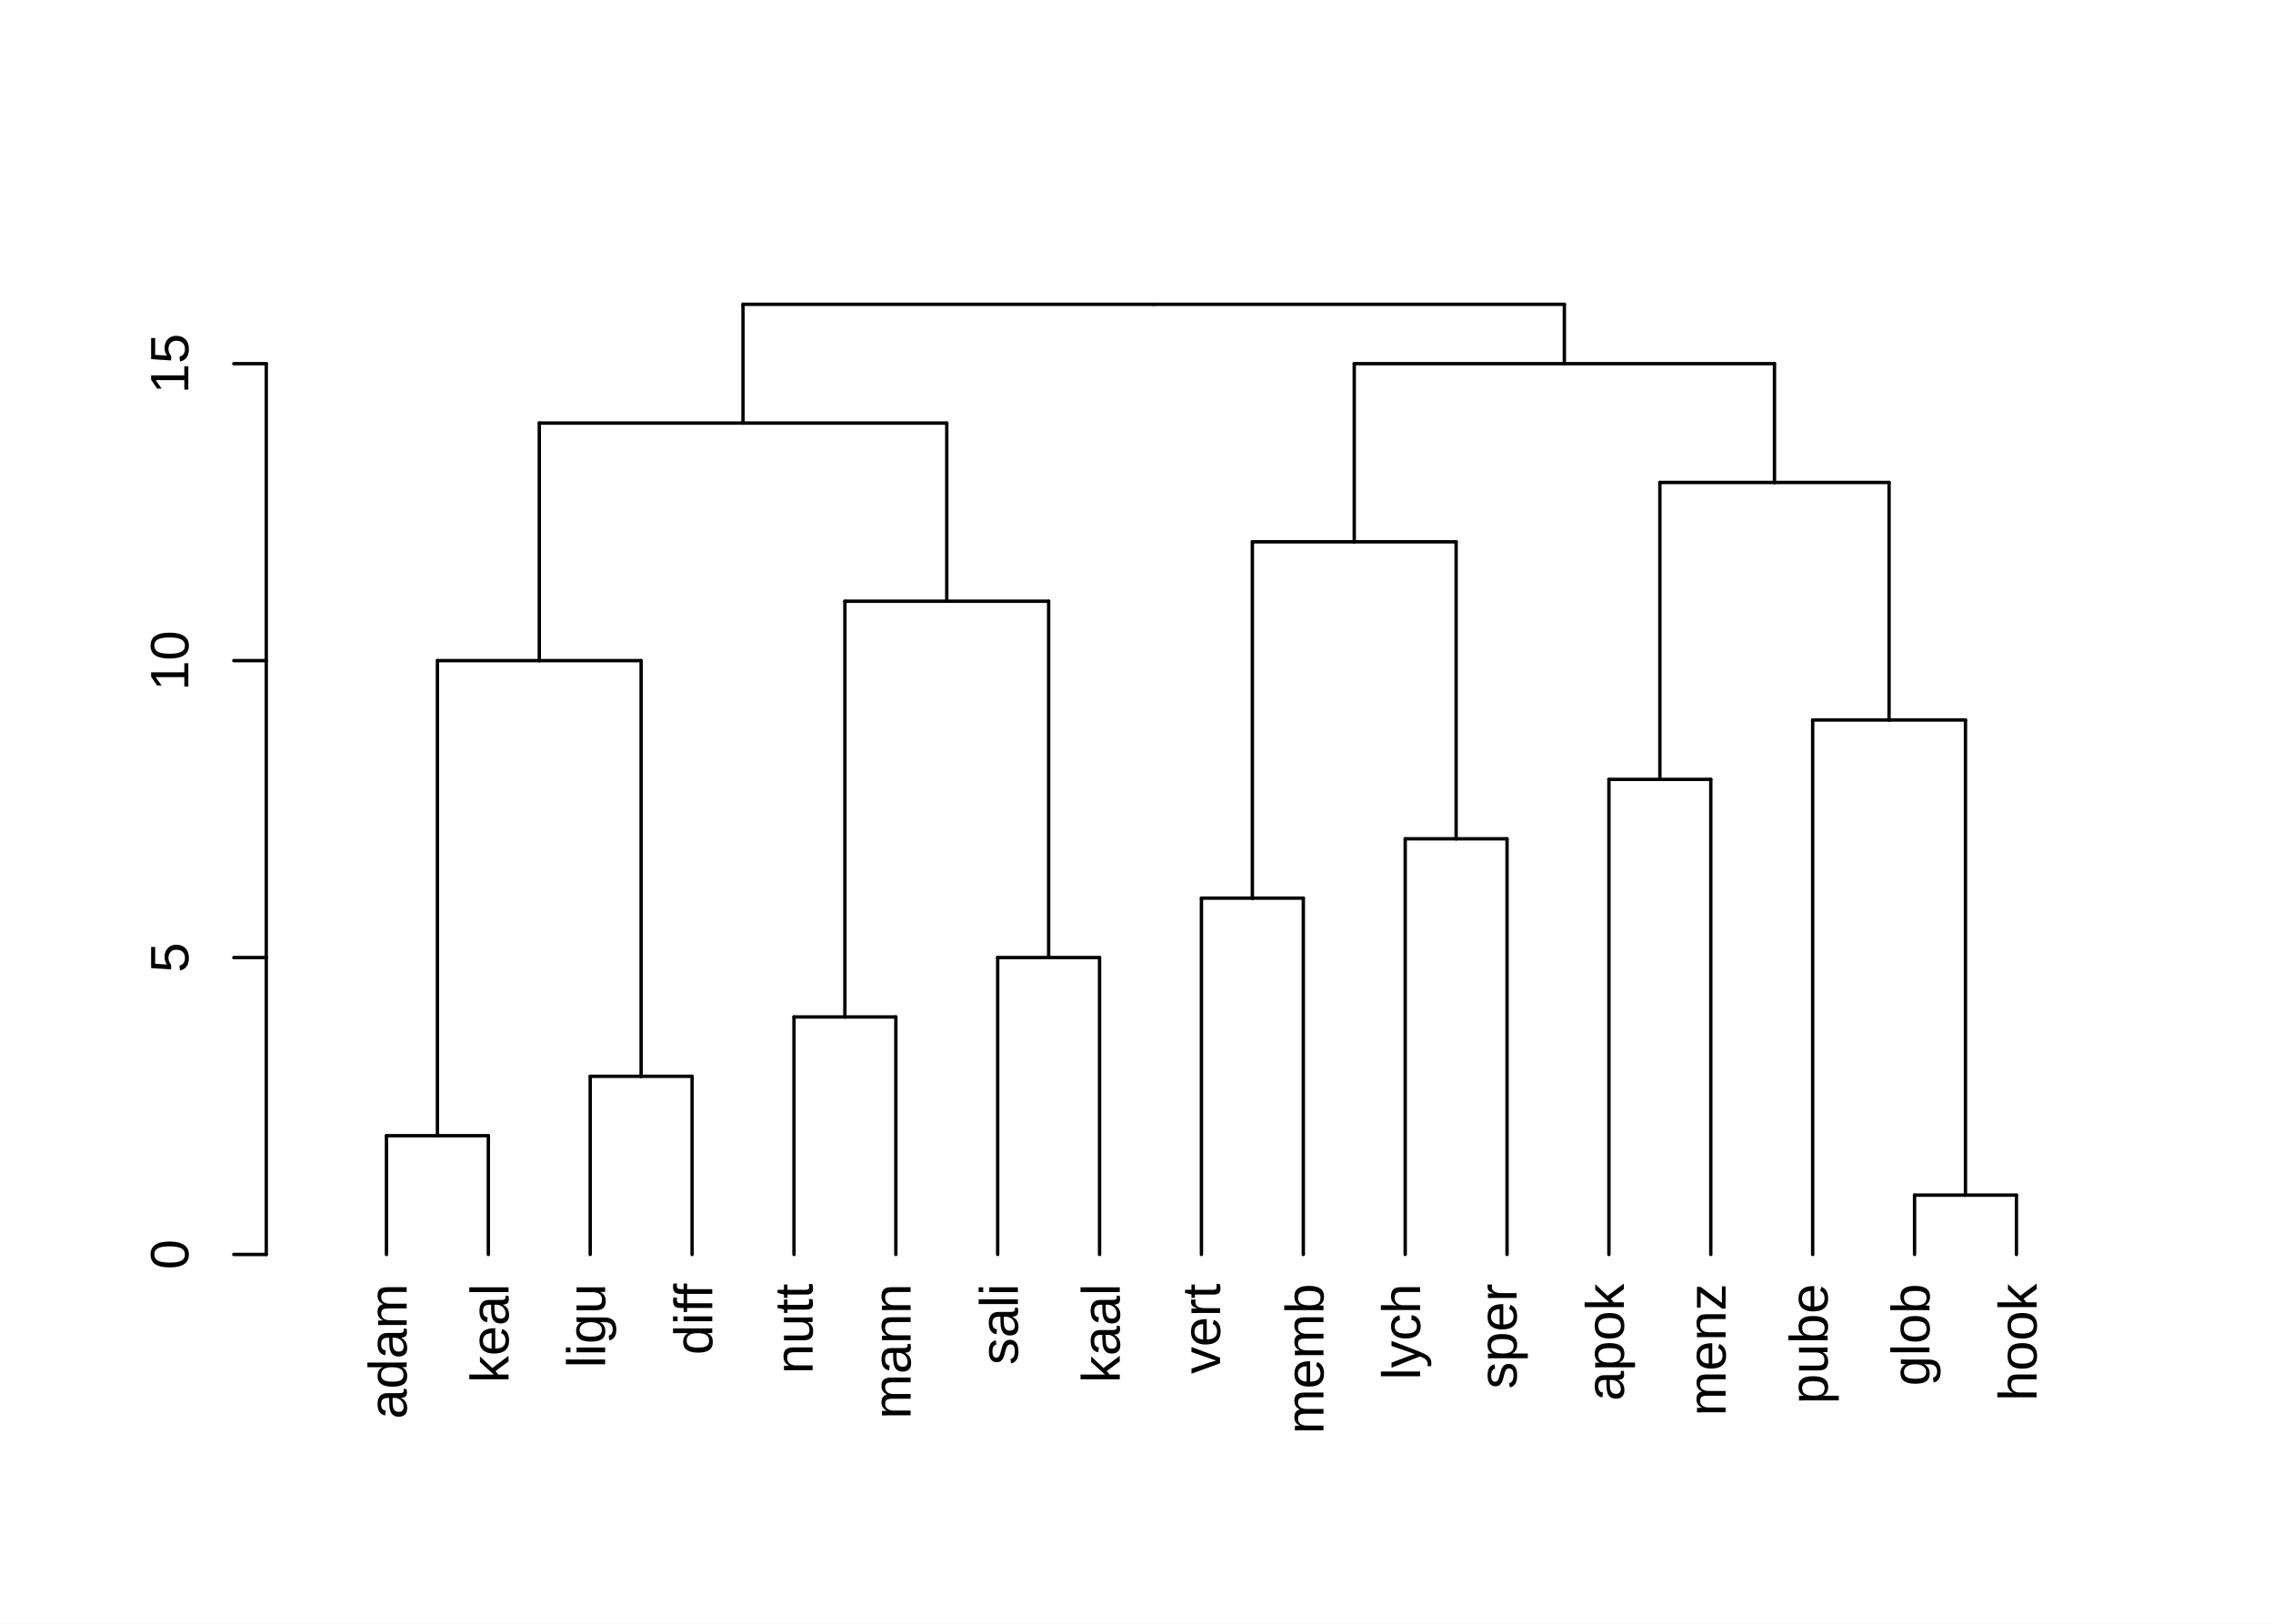
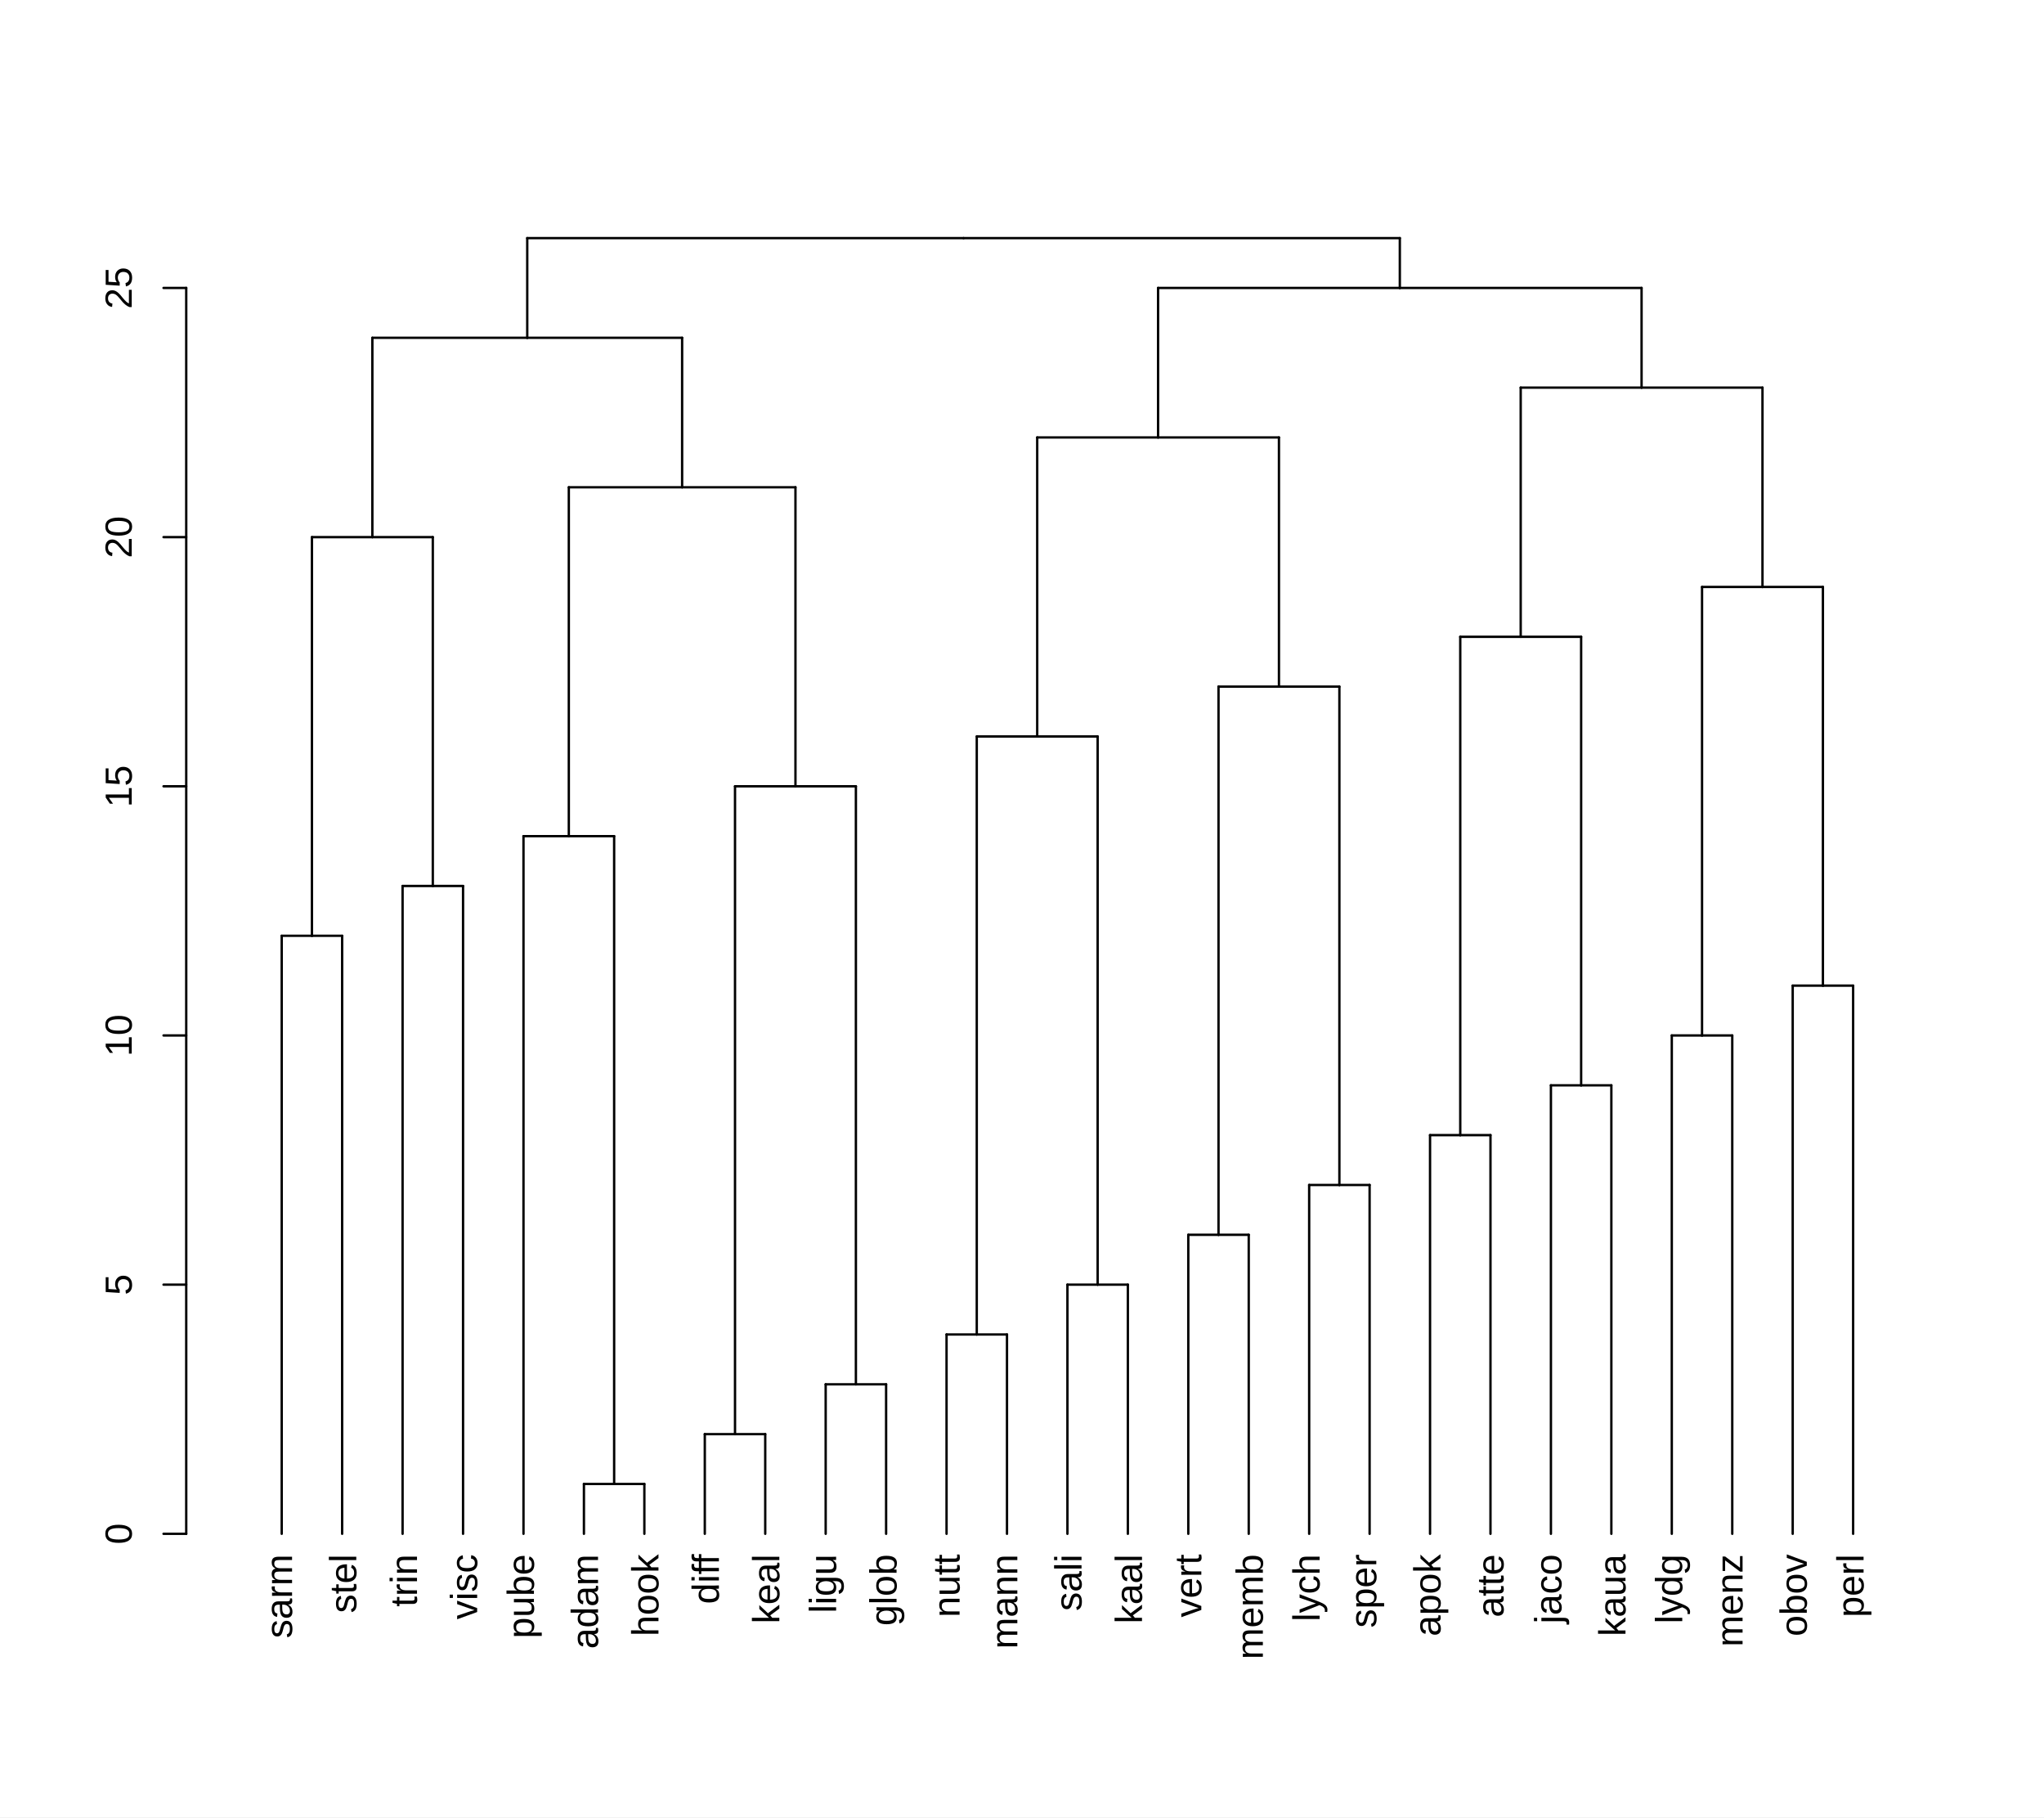
- <svg xmlns="http://www.w3.org/2000/svg" class="svglite" width="504.00pt" height="360.00pt" viewBox="0 0 504.00 360.00">
+ <svg xmlns="http://www.w3.org/2000/svg" class="svglite" width="648.00pt" height="576.00pt" viewBox="0 0 648.00 576.00">
  <defs>
    <style type="text/css">
    .svglite line, .svglite polyline, .svglite polygon, .svglite path, .svglite rect, .svglite circle {
      fill: none;
      stroke: #000000;
      stroke-linecap: round;
      stroke-linejoin: round;
      stroke-miterlimit: 10.00;
    }
    .svglite text {
      white-space: pre;
    }
  </style>
  </defs>
  <rect width="100%" height="100%" style="stroke: none; fill: #FFFFFF;" />
  <defs>
-     <clipPath id="cpMC4wMHw1MDQuMDB8MC4wMHwzNjAuMDA=">
-       <rect x="0.00" y="0.00" width="504.00" height="360.00" />
+     <clipPath id="cpMC4wMHw2NDguMDB8MC4wMHw1NzYuMDA=">
+       <rect x="0.00" y="0.00" width="648.00" height="576.00" />
    </clipPath>
  </defs>
-   <g clip-path="url(#cpMC4wMHw1MDQuMDB8MC4wMHwzNjAuMDA=)">
+   <g clip-path="url(#cpMC4wMHw2NDguMDB8MC4wMHw1NzYuMDA=)">
</g>
  <defs>
-     <clipPath id="cpNTkuMDR8NDczLjc2fDU5LjA0fDI4Ni41Ng==">
-       <rect x="59.04" y="59.04" width="414.72" height="227.52" />
+     <clipPath id="cpNTkuMDR8NjE3Ljc2fDU5LjA0fDUwMi41Ng==">
+       <rect x="59.04" y="59.04" width="558.72" height="443.52" />
    </clipPath>
  </defs>
-   <g clip-path="url(#cpNTkuMDR8NDczLjc2fDU5LjA0fDI4Ni41Ng==)">
+   <g clip-path="url(#cpNTkuMDR8NjE3Ljc2fDU5LjA0fDUwMi41Ng==)">
</g>
-   <g clip-path="url(#cpMC4wMHw1MDQuMDB8MC4wMHwzNjAuMDA=)">
-     <line x1="59.04" y1="278.13" x2="59.04" y2="80.63" style="stroke-width: 0.75;" />
-     <line x1="59.04" y1="278.13" x2="51.84" y2="278.13" style="stroke-width: 0.75;" />
-     <line x1="59.04" y1="212.30" x2="51.84" y2="212.30" style="stroke-width: 0.75;" />
-     <line x1="59.04" y1="146.47" x2="51.84" y2="146.47" style="stroke-width: 0.75;" />
-     <line x1="59.04" y1="80.63" x2="51.84" y2="80.63" style="stroke-width: 0.75;" />
-     <text transform="translate(41.76,278.13) rotate(-90)" text-anchor="middle" style="font-size: 12.00px; font-family: &quot;Arial&quot;;">0</text>
-     <text transform="translate(41.76,212.30) rotate(-90)" text-anchor="middle" style="font-size: 12.00px; font-family: &quot;Arial&quot;;">5</text>
-     <text transform="translate(41.76,146.47) rotate(-90)" text-anchor="middle" style="font-size: 12.00px; font-family: &quot;Arial&quot;;">10</text>
-     <text transform="translate(41.76,80.63) rotate(-90)" text-anchor="middle" style="font-size: 12.00px; font-family: &quot;Arial&quot;;">15</text>
-   </g>
-   <g clip-path="url(#cpNTkuMDR8NDczLjc2fDU5LjA0fDI4Ni41Ng==)">
-     <line x1="255.81" y1="67.47" x2="164.75" y2="67.47" style="stroke-width: 0.75;" />
-     <line x1="164.75" y1="67.47" x2="164.75" y2="93.80" style="stroke-width: 0.75;" />
-     <line x1="255.81" y1="67.47" x2="346.87" y2="67.47" style="stroke-width: 0.75;" />
-     <line x1="346.87" y1="67.47" x2="346.87" y2="80.63" style="stroke-width: 0.75;" />
-     <line x1="164.75" y1="93.80" x2="119.58" y2="93.80" style="stroke-width: 0.75;" />
-     <line x1="119.58" y1="93.80" x2="119.58" y2="146.47" style="stroke-width: 0.75;" />
-     <line x1="164.75" y1="93.80" x2="209.93" y2="93.80" style="stroke-width: 0.75;" />
-     <line x1="209.93" y1="93.80" x2="209.93" y2="133.30" style="stroke-width: 0.75;" />
-     <line x1="119.58" y1="146.47" x2="96.99" y2="146.47" style="stroke-width: 0.75;" />
-     <line x1="96.99" y1="146.47" x2="96.99" y2="251.80" style="stroke-width: 0.75;" />
-     <line x1="119.58" y1="146.47" x2="142.16" y2="146.47" style="stroke-width: 0.75;" />
-     <line x1="142.16" y1="146.47" x2="142.16" y2="238.63" style="stroke-width: 0.75;" />
-     <line x1="96.99" y1="251.80" x2="85.69" y2="251.80" style="stroke-width: 0.75;" />
-     <line x1="85.69" y1="251.80" x2="85.69" y2="278.13" style="stroke-width: 0.75;" />
-     <line x1="96.99" y1="251.80" x2="108.28" y2="251.80" style="stroke-width: 0.75;" />
-     <line x1="108.28" y1="251.80" x2="108.28" y2="278.13" style="stroke-width: 0.75;" />
-   </g>
-   <g clip-path="url(#cpMC4wMHw1MDQuMDB8MC4wMHwzNjAuMDA=)">
-     <text transform="translate(90.17,284.60) rotate(-90)" text-anchor="end" style="font-size: 12.00px; font-family: &quot;Arial&quot;;">adam</text>
-     <text transform="translate(112.76,284.60) rotate(-90)" text-anchor="end" style="font-size: 12.00px; font-family: &quot;Arial&quot;;">keal</text>
-   </g>
-   <g clip-path="url(#cpNTkuMDR8NDczLjc2fDU5LjA0fDI4Ni41Ng==)">
-     <line x1="142.16" y1="238.63" x2="130.87" y2="238.63" style="stroke-width: 0.75;" />
-     <line x1="130.87" y1="238.63" x2="130.87" y2="278.13" style="stroke-width: 0.75;" />
-     <line x1="142.16" y1="238.63" x2="153.46" y2="238.63" style="stroke-width: 0.75;" />
-     <line x1="153.46" y1="238.63" x2="153.46" y2="278.13" style="stroke-width: 0.75;" />
-   </g>
-   <g clip-path="url(#cpMC4wMHw1MDQuMDB8MC4wMHwzNjAuMDA=)">
-     <text transform="translate(134.18,284.60) rotate(-90)" text-anchor="end" style="font-size: 12.00px; font-family: &quot;Arial&quot;;">ligu</text>
-     <text transform="translate(157.93,284.60) rotate(-90)" text-anchor="end" style="font-size: 12.00px; font-family: &quot;Arial&quot;;">diff</text>
-   </g>
-   <g clip-path="url(#cpNTkuMDR8NDczLjc2fDU5LjA0fDI4Ni41Ng==)">
-     <line x1="209.93" y1="133.30" x2="187.34" y2="133.30" style="stroke-width: 0.75;" />
-     <line x1="187.34" y1="133.30" x2="187.34" y2="225.47" style="stroke-width: 0.75;" />
-     <line x1="209.93" y1="133.30" x2="232.52" y2="133.30" style="stroke-width: 0.75;" />
-     <line x1="232.52" y1="133.30" x2="232.52" y2="212.30" style="stroke-width: 0.75;" />
-     <line x1="187.34" y1="225.47" x2="176.05" y2="225.47" style="stroke-width: 0.75;" />
-     <line x1="176.05" y1="225.47" x2="176.05" y2="278.13" style="stroke-width: 0.75;" />
-     <line x1="187.34" y1="225.47" x2="198.64" y2="225.47" style="stroke-width: 0.75;" />
-     <line x1="198.64" y1="225.47" x2="198.64" y2="278.13" style="stroke-width: 0.75;" />
-   </g>
-   <g clip-path="url(#cpMC4wMHw1MDQuMDB8MC4wMHwzNjAuMDA=)">
-     <text transform="translate(180.18,284.60) rotate(-90)" text-anchor="end" style="font-size: 12.00px; font-family: &quot;Arial&quot;;">nutt</text>
-     <text transform="translate(201.91,284.60) rotate(-90)" text-anchor="end" style="font-size: 12.00px; font-family: &quot;Arial&quot;;">mann</text>
-   </g>
-   <g clip-path="url(#cpNTkuMDR8NDczLjc2fDU5LjA0fDI4Ni41Ng==)">
-     <line x1="232.52" y1="212.30" x2="221.22" y2="212.30" style="stroke-width: 0.75;" />
-     <line x1="221.22" y1="212.30" x2="221.22" y2="278.13" style="stroke-width: 0.75;" />
-     <line x1="232.52" y1="212.30" x2="243.81" y2="212.30" style="stroke-width: 0.75;" />
-     <line x1="243.81" y1="212.30" x2="243.81" y2="278.13" style="stroke-width: 0.75;" />
-   </g>
-   <g clip-path="url(#cpMC4wMHw1MDQuMDB8MC4wMHwzNjAuMDA=)">
-     <text transform="translate(225.70,284.60) rotate(-90)" text-anchor="end" style="font-size: 12.00px; font-family: &quot;Arial&quot;;">sali</text>
-     <text transform="translate(248.29,284.60) rotate(-90)" text-anchor="end" style="font-size: 12.00px; font-family: &quot;Arial&quot;;">kaal</text>
-   </g>
-   <g clip-path="url(#cpNTkuMDR8NDczLjc2fDU5LjA0fDI4Ni41Ng==)">
-     <line x1="346.87" y1="80.63" x2="300.28" y2="80.63" style="stroke-width: 0.75;" />
-     <line x1="300.28" y1="80.63" x2="300.28" y2="120.13" style="stroke-width: 0.75;" />
-     <line x1="346.87" y1="80.63" x2="393.46" y2="80.63" style="stroke-width: 0.75;" />
-     <line x1="393.46" y1="80.63" x2="393.46" y2="106.97" style="stroke-width: 0.75;" />
-     <line x1="300.28" y1="120.13" x2="277.69" y2="120.13" style="stroke-width: 0.75;" />
-     <line x1="277.69" y1="120.13" x2="277.69" y2="199.13" style="stroke-width: 0.75;" />
-     <line x1="300.28" y1="120.13" x2="322.87" y2="120.13" style="stroke-width: 0.75;" />
-     <line x1="322.87" y1="120.13" x2="322.87" y2="185.97" style="stroke-width: 0.75;" />
-     <line x1="277.69" y1="199.13" x2="266.40" y2="199.13" style="stroke-width: 0.75;" />
-     <line x1="266.40" y1="199.13" x2="266.40" y2="278.13" style="stroke-width: 0.75;" />
-     <line x1="277.69" y1="199.13" x2="288.99" y2="199.13" style="stroke-width: 0.75;" />
-     <line x1="288.99" y1="199.13" x2="288.99" y2="278.13" style="stroke-width: 0.75;" />
-   </g>
-   <g clip-path="url(#cpMC4wMHw1MDQuMDB8MC4wMHwzNjAuMDA=)">
-     <text transform="translate(270.53,284.60) rotate(-90)" text-anchor="end" style="font-size: 12.00px; font-family: &quot;Arial&quot;;">vert</text>
-     <text transform="translate(293.46,284.60) rotate(-90)" text-anchor="end" style="font-size: 12.00px; font-family: &quot;Arial&quot;;">memb</text>
-   </g>
-   <g clip-path="url(#cpNTkuMDR8NDczLjc2fDU5LjA0fDI4Ni41Ng==)">
-     <line x1="322.87" y1="185.97" x2="311.58" y2="185.97" style="stroke-width: 0.75;" />
-     <line x1="311.58" y1="185.97" x2="311.58" y2="278.13" style="stroke-width: 0.75;" />
-     <line x1="322.87" y1="185.97" x2="334.16" y2="185.97" style="stroke-width: 0.75;" />
-     <line x1="334.16" y1="185.97" x2="334.16" y2="278.13" style="stroke-width: 0.75;" />
-   </g>
-   <g clip-path="url(#cpMC4wMHw1MDQuMDB8MC4wMHwzNjAuMDA=)">
-     <text transform="translate(314.89,284.60) rotate(-90)" text-anchor="end" style="font-size: 12.00px; font-family: &quot;Arial&quot;;">lych</text>
-     <text transform="translate(336.28,284.60) rotate(-90)" text-anchor="end" style="font-size: 12.00px; font-family: &quot;Arial&quot;;">sper</text>
-   </g>
-   <g clip-path="url(#cpNTkuMDR8NDczLjc2fDU5LjA0fDI4Ni41Ng==)">
-     <line x1="393.46" y1="106.97" x2="368.05" y2="106.97" style="stroke-width: 0.75;" />
-     <line x1="368.05" y1="106.97" x2="368.05" y2="172.80" style="stroke-width: 0.75;" />
-     <line x1="393.46" y1="106.97" x2="418.87" y2="106.97" style="stroke-width: 0.75;" />
-     <line x1="418.87" y1="106.97" x2="418.87" y2="159.63" style="stroke-width: 0.75;" />
-     <line x1="368.05" y1="172.80" x2="356.75" y2="172.80" style="stroke-width: 0.75;" />
-     <line x1="356.75" y1="172.80" x2="356.75" y2="278.13" style="stroke-width: 0.75;" />
-     <line x1="368.05" y1="172.80" x2="379.34" y2="172.80" style="stroke-width: 0.75;" />
-     <line x1="379.34" y1="172.80" x2="379.34" y2="278.13" style="stroke-width: 0.75;" />
-   </g>
-   <g clip-path="url(#cpMC4wMHw1MDQuMDB8MC4wMHwzNjAuMDA=)">
-     <text transform="translate(360.06,284.60) rotate(-90)" text-anchor="end" style="font-size: 12.00px; font-family: &quot;Arial&quot;;">apok</text>
-     <text transform="translate(382.62,284.60) rotate(-90)" text-anchor="end" style="font-size: 12.00px; font-family: &quot;Arial&quot;;">menz</text>
-   </g>
-   <g clip-path="url(#cpNTkuMDR8NDczLjc2fDU5LjA0fDI4Ni41Ng==)">
-     <line x1="418.87" y1="159.63" x2="401.93" y2="159.63" style="stroke-width: 0.75;" />
-     <line x1="401.93" y1="159.63" x2="401.93" y2="278.13" style="stroke-width: 0.75;" />
-     <line x1="418.87" y1="159.63" x2="435.81" y2="159.63" style="stroke-width: 0.75;" />
-     <line x1="435.81" y1="159.63" x2="435.81" y2="264.97" style="stroke-width: 0.75;" />
-   </g>
-   <g clip-path="url(#cpMC4wMHw1MDQuMDB8MC4wMHwzNjAuMDA=)">
-     <text transform="translate(405.24,284.60) rotate(-90)" text-anchor="end" style="font-size: 12.00px; font-family: &quot;Arial&quot;;">pube</text>
-   </g>
-   <g clip-path="url(#cpNTkuMDR8NDczLjc2fDU5LjA0fDI4Ni41Ng==)">
-     <line x1="435.81" y1="264.97" x2="424.52" y2="264.97" style="stroke-width: 0.75;" />
-     <line x1="424.52" y1="264.97" x2="424.52" y2="278.13" style="stroke-width: 0.75;" />
-     <line x1="435.81" y1="264.97" x2="447.11" y2="264.97" style="stroke-width: 0.75;" />
-     <line x1="447.11" y1="264.97" x2="447.11" y2="278.13" style="stroke-width: 0.75;" />
-   </g>
-   <g clip-path="url(#cpMC4wMHw1MDQuMDB8MC4wMHwzNjAuMDA=)">
-     <text transform="translate(427.83,284.60) rotate(-90)" text-anchor="end" style="font-size: 12.00px; font-family: &quot;Arial&quot;;">glob</text>
-     <text transform="translate(451.58,284.60) rotate(-90)" text-anchor="end" style="font-size: 12.00px; font-family: &quot;Arial&quot;;">hook</text>
+   <g clip-path="url(#cpMC4wMHw2NDguMDB8MC4wMHw1NzYuMDA=)">
+     <line x1="59.04" y1="486.13" x2="59.04" y2="91.26" style="stroke-width: 0.75;" />
+     <line x1="59.04" y1="486.13" x2="51.84" y2="486.13" style="stroke-width: 0.75;" />
+     <line x1="59.04" y1="407.16" x2="51.84" y2="407.16" style="stroke-width: 0.75;" />
+     <line x1="59.04" y1="328.18" x2="51.84" y2="328.18" style="stroke-width: 0.75;" />
+     <line x1="59.04" y1="249.21" x2="51.84" y2="249.21" style="stroke-width: 0.75;" />
+     <line x1="59.04" y1="170.24" x2="51.84" y2="170.24" style="stroke-width: 0.75;" />
+     <line x1="59.04" y1="91.26" x2="51.84" y2="91.26" style="stroke-width: 0.75;" />
+     <text transform="translate(41.76,486.13) rotate(-90)" text-anchor="middle" style="font-size: 12.00px; font-family: &quot;Arial&quot;;">0</text>
+     <text transform="translate(41.76,407.16) rotate(-90)" text-anchor="middle" style="font-size: 12.00px; font-family: &quot;Arial&quot;;">5</text>
+     <text transform="translate(41.76,328.18) rotate(-90)" text-anchor="middle" style="font-size: 12.00px; font-family: &quot;Arial&quot;;">10</text>
+     <text transform="translate(41.76,249.21) rotate(-90)" text-anchor="middle" style="font-size: 12.00px; font-family: &quot;Arial&quot;;">15</text>
+     <text transform="translate(41.76,170.24) rotate(-90)" text-anchor="middle" style="font-size: 12.00px; font-family: &quot;Arial&quot;;">20</text>
+     <text transform="translate(41.76,91.26) rotate(-90)" text-anchor="middle" style="font-size: 12.00px; font-family: &quot;Arial&quot;;">25</text>
+   </g>
+   <g clip-path="url(#cpNTkuMDR8NjE3Ljc2fDU5LjA0fDUwMi41Ng==)">
+     <line x1="305.47" y1="75.47" x2="167.15" y2="75.47" style="stroke-width: 0.75;" />
+     <line x1="167.15" y1="75.47" x2="167.15" y2="107.06" style="stroke-width: 0.75;" />
+     <line x1="305.47" y1="75.47" x2="443.78" y2="75.47" style="stroke-width: 0.75;" />
+     <line x1="443.78" y1="75.47" x2="443.78" y2="91.26" style="stroke-width: 0.75;" />
+     <line x1="167.15" y1="107.06" x2="118.05" y2="107.06" style="stroke-width: 0.75;" />
+     <line x1="118.05" y1="107.06" x2="118.05" y2="170.24" style="stroke-width: 0.75;" />
+     <line x1="167.15" y1="107.06" x2="216.25" y2="107.06" style="stroke-width: 0.75;" />
+     <line x1="216.25" y1="107.06" x2="216.25" y2="154.44" style="stroke-width: 0.75;" />
+     <line x1="118.05" y1="170.24" x2="98.89" y2="170.24" style="stroke-width: 0.75;" />
+     <line x1="98.89" y1="170.24" x2="98.89" y2="296.59" style="stroke-width: 0.75;" />
+     <line x1="118.05" y1="170.24" x2="137.21" y2="170.24" style="stroke-width: 0.75;" />
+     <line x1="137.21" y1="170.24" x2="137.21" y2="280.80" style="stroke-width: 0.75;" />
+     <line x1="98.89" y1="296.59" x2="89.31" y2="296.59" style="stroke-width: 0.75;" />
+     <line x1="89.31" y1="296.59" x2="89.31" y2="486.13" style="stroke-width: 0.75;" />
+     <line x1="98.89" y1="296.59" x2="108.47" y2="296.59" style="stroke-width: 0.75;" />
+     <line x1="108.47" y1="296.59" x2="108.47" y2="486.13" style="stroke-width: 0.75;" />
+   </g>
+   <g clip-path="url(#cpMC4wMHw2NDguMDB8MC4wMHw1NzYuMDA=)">
+     <text transform="translate(92.59,492.60) rotate(-90)" text-anchor="end" style="font-size: 12.00px; font-family: &quot;Arial&quot;;">sarm</text>
+     <text transform="translate(112.95,492.60) rotate(-90)" text-anchor="end" style="font-size: 12.00px; font-family: &quot;Arial&quot;;">stel</text>
+   </g>
+   <g clip-path="url(#cpNTkuMDR8NjE3Ljc2fDU5LjA0fDUwMi41Ng==)">
+     <line x1="137.21" y1="280.80" x2="127.63" y2="280.80" style="stroke-width: 0.75;" />
+     <line x1="127.63" y1="280.80" x2="127.63" y2="486.13" style="stroke-width: 0.75;" />
+     <line x1="137.21" y1="280.80" x2="146.80" y2="280.80" style="stroke-width: 0.75;" />
+     <line x1="146.80" y1="280.80" x2="146.80" y2="486.13" style="stroke-width: 0.75;" />
+   </g>
+   <g clip-path="url(#cpMC4wMHw2NDguMDB8MC4wMHw1NzYuMDA=)">
+     <text transform="translate(132.20,492.60) rotate(-90)" text-anchor="end" style="font-size: 12.00px; font-family: &quot;Arial&quot;;">trin</text>
+     <text transform="translate(151.27,492.60) rotate(-90)" text-anchor="end" style="font-size: 12.00px; font-family: &quot;Arial&quot;;">visc</text>
+   </g>
+   <g clip-path="url(#cpNTkuMDR8NjE3Ljc2fDU5LjA0fDUwMi41Ng==)">
+     <line x1="216.25" y1="154.44" x2="180.33" y2="154.44" style="stroke-width: 0.75;" />
+     <line x1="180.33" y1="154.44" x2="180.33" y2="265.01" style="stroke-width: 0.75;" />
+     <line x1="216.25" y1="154.44" x2="252.18" y2="154.44" style="stroke-width: 0.75;" />
+     <line x1="252.18" y1="154.44" x2="252.18" y2="249.21" style="stroke-width: 0.75;" />
+     <line x1="180.33" y1="265.01" x2="165.96" y2="265.01" style="stroke-width: 0.75;" />
+     <line x1="165.96" y1="265.01" x2="165.96" y2="486.13" style="stroke-width: 0.75;" />
+     <line x1="180.33" y1="265.01" x2="194.70" y2="265.01" style="stroke-width: 0.75;" />
+     <line x1="194.70" y1="265.01" x2="194.70" y2="470.34" style="stroke-width: 0.75;" />
+   </g>
+   <g clip-path="url(#cpMC4wMHw2NDguMDB8MC4wMHw1NzYuMDA=)">
+     <text transform="translate(169.27,492.60) rotate(-90)" text-anchor="end" style="font-size: 12.00px; font-family: &quot;Arial&quot;;">pube</text>
+   </g>
+   <g clip-path="url(#cpNTkuMDR8NjE3Ljc2fDU5LjA0fDUwMi41Ng==)">
+     <line x1="194.70" y1="470.34" x2="185.12" y2="470.34" style="stroke-width: 0.75;" />
+     <line x1="185.12" y1="470.34" x2="185.12" y2="486.13" style="stroke-width: 0.75;" />
+     <line x1="194.70" y1="470.34" x2="204.28" y2="470.34" style="stroke-width: 0.75;" />
+     <line x1="204.28" y1="470.34" x2="204.28" y2="486.13" style="stroke-width: 0.75;" />
+   </g>
+   <g clip-path="url(#cpMC4wMHw2NDguMDB8MC4wMHw1NzYuMDA=)">
+     <text transform="translate(189.59,492.60) rotate(-90)" text-anchor="end" style="font-size: 12.00px; font-family: &quot;Arial&quot;;">adam</text>
+     <text transform="translate(208.75,492.60) rotate(-90)" text-anchor="end" style="font-size: 12.00px; font-family: &quot;Arial&quot;;">hook</text>
+   </g>
+   <g clip-path="url(#cpNTkuMDR8NjE3Ljc2fDU5LjA0fDUwMi41Ng==)">
+     <line x1="252.18" y1="249.21" x2="233.02" y2="249.21" style="stroke-width: 0.75;" />
+     <line x1="233.02" y1="249.21" x2="233.02" y2="454.54" style="stroke-width: 0.75;" />
+     <line x1="252.18" y1="249.21" x2="271.34" y2="249.21" style="stroke-width: 0.75;" />
+     <line x1="271.34" y1="249.21" x2="271.34" y2="438.75" style="stroke-width: 0.75;" />
+     <line x1="233.02" y1="454.54" x2="223.44" y2="454.54" style="stroke-width: 0.75;" />
+     <line x1="223.44" y1="454.54" x2="223.44" y2="486.13" style="stroke-width: 0.75;" />
+     <line x1="233.02" y1="454.54" x2="242.60" y2="454.54" style="stroke-width: 0.75;" />
+     <line x1="242.60" y1="454.54" x2="242.60" y2="486.13" style="stroke-width: 0.75;" />
+   </g>
+   <g clip-path="url(#cpMC4wMHw2NDguMDB8MC4wMHw1NzYuMDA=)">
+     <text transform="translate(227.91,492.60) rotate(-90)" text-anchor="end" style="font-size: 12.00px; font-family: &quot;Arial&quot;;">diff</text>
+     <text transform="translate(247.07,492.60) rotate(-90)" text-anchor="end" style="font-size: 12.00px; font-family: &quot;Arial&quot;;">keal</text>
+   </g>
+   <g clip-path="url(#cpNTkuMDR8NjE3Ljc2fDU5LjA0fDUwMi41Ng==)">
+     <line x1="271.34" y1="438.75" x2="261.76" y2="438.75" style="stroke-width: 0.75;" />
+     <line x1="261.76" y1="438.75" x2="261.76" y2="486.13" style="stroke-width: 0.75;" />
+     <line x1="271.34" y1="438.75" x2="280.92" y2="438.75" style="stroke-width: 0.75;" />
+     <line x1="280.92" y1="438.75" x2="280.92" y2="486.13" style="stroke-width: 0.75;" />
+   </g>
+   <g clip-path="url(#cpMC4wMHw2NDguMDB8MC4wMHw1NzYuMDA=)">
+     <text transform="translate(265.07,492.60) rotate(-90)" text-anchor="end" style="font-size: 12.00px; font-family: &quot;Arial&quot;;">ligu</text>
+     <text transform="translate(284.23,492.60) rotate(-90)" text-anchor="end" style="font-size: 12.00px; font-family: &quot;Arial&quot;;">glob</text>
+   </g>
+   <g clip-path="url(#cpNTkuMDR8NjE3Ljc2fDU5LjA0fDUwMi41Ng==)">
+     <line x1="443.78" y1="91.26" x2="367.14" y2="91.26" style="stroke-width: 0.75;" />
+     <line x1="367.14" y1="91.26" x2="367.14" y2="138.65" style="stroke-width: 0.75;" />
+     <line x1="443.78" y1="91.26" x2="520.42" y2="91.26" style="stroke-width: 0.75;" />
+     <line x1="520.42" y1="91.26" x2="520.42" y2="122.85" style="stroke-width: 0.75;" />
+     <line x1="367.14" y1="138.65" x2="328.82" y2="138.65" style="stroke-width: 0.75;" />
+     <line x1="328.82" y1="138.65" x2="328.82" y2="233.42" style="stroke-width: 0.75;" />
+     <line x1="367.14" y1="138.65" x2="405.46" y2="138.65" style="stroke-width: 0.75;" />
+     <line x1="405.46" y1="138.65" x2="405.46" y2="217.62" style="stroke-width: 0.75;" />
+     <line x1="328.82" y1="233.42" x2="309.66" y2="233.42" style="stroke-width: 0.75;" />
+     <line x1="309.66" y1="233.42" x2="309.66" y2="422.95" style="stroke-width: 0.75;" />
+     <line x1="328.82" y1="233.42" x2="347.98" y2="233.42" style="stroke-width: 0.75;" />
+     <line x1="347.98" y1="233.42" x2="347.98" y2="407.16" style="stroke-width: 0.75;" />
+     <line x1="309.66" y1="422.95" x2="300.08" y2="422.95" style="stroke-width: 0.75;" />
+     <line x1="300.08" y1="422.95" x2="300.08" y2="486.13" style="stroke-width: 0.75;" />
+     <line x1="309.66" y1="422.95" x2="319.24" y2="422.95" style="stroke-width: 0.75;" />
+     <line x1="319.24" y1="422.95" x2="319.24" y2="486.13" style="stroke-width: 0.75;" />
+   </g>
+   <g clip-path="url(#cpMC4wMHw2NDguMDB8MC4wMHw1NzYuMDA=)">
+     <text transform="translate(304.21,492.60) rotate(-90)" text-anchor="end" style="font-size: 12.00px; font-family: &quot;Arial&quot;;">nutt</text>
+     <text transform="translate(322.52,492.60) rotate(-90)" text-anchor="end" style="font-size: 12.00px; font-family: &quot;Arial&quot;;">mann</text>
+   </g>
+   <g clip-path="url(#cpNTkuMDR8NjE3Ljc2fDU5LjA0fDUwMi41Ng==)">
+     <line x1="347.98" y1="407.16" x2="338.40" y2="407.16" style="stroke-width: 0.75;" />
+     <line x1="338.40" y1="407.16" x2="338.40" y2="486.13" style="stroke-width: 0.75;" />
+     <line x1="347.98" y1="407.16" x2="357.56" y2="407.16" style="stroke-width: 0.75;" />
+     <line x1="357.56" y1="407.16" x2="357.56" y2="486.13" style="stroke-width: 0.75;" />
+   </g>
+   <g clip-path="url(#cpMC4wMHw2NDguMDB8MC4wMHw1NzYuMDA=)">
+     <text transform="translate(342.87,492.60) rotate(-90)" text-anchor="end" style="font-size: 12.00px; font-family: &quot;Arial&quot;;">sali</text>
+     <text transform="translate(362.04,492.60) rotate(-90)" text-anchor="end" style="font-size: 12.00px; font-family: &quot;Arial&quot;;">kaal</text>
+   </g>
+   <g clip-path="url(#cpNTkuMDR8NjE3Ljc2fDU5LjA0fDUwMi41Ng==)">
+     <line x1="405.46" y1="217.62" x2="386.30" y2="217.62" style="stroke-width: 0.75;" />
+     <line x1="386.30" y1="217.62" x2="386.30" y2="391.36" style="stroke-width: 0.75;" />
+     <line x1="405.46" y1="217.62" x2="424.62" y2="217.62" style="stroke-width: 0.75;" />
+     <line x1="424.62" y1="217.62" x2="424.62" y2="375.57" style="stroke-width: 0.75;" />
+     <line x1="386.30" y1="391.36" x2="376.72" y2="391.36" style="stroke-width: 0.75;" />
+     <line x1="376.72" y1="391.36" x2="376.72" y2="486.13" style="stroke-width: 0.75;" />
+     <line x1="386.30" y1="391.36" x2="395.88" y2="391.36" style="stroke-width: 0.75;" />
+     <line x1="395.88" y1="391.36" x2="395.88" y2="486.13" style="stroke-width: 0.75;" />
+   </g>
+   <g clip-path="url(#cpMC4wMHw2NDguMDB8MC4wMHw1NzYuMDA=)">
+     <text transform="translate(380.85,492.60) rotate(-90)" text-anchor="end" style="font-size: 12.00px; font-family: &quot;Arial&quot;;">vert</text>
+     <text transform="translate(400.36,492.60) rotate(-90)" text-anchor="end" style="font-size: 12.00px; font-family: &quot;Arial&quot;;">memb</text>
+   </g>
+   <g clip-path="url(#cpNTkuMDR8NjE3Ljc2fDU5LjA0fDUwMi41Ng==)">
+     <line x1="424.62" y1="375.57" x2="415.04" y2="375.57" style="stroke-width: 0.75;" />
+     <line x1="415.04" y1="375.57" x2="415.04" y2="486.13" style="stroke-width: 0.75;" />
+     <line x1="424.62" y1="375.57" x2="434.20" y2="375.57" style="stroke-width: 0.75;" />
+     <line x1="434.20" y1="375.57" x2="434.20" y2="486.13" style="stroke-width: 0.75;" />
+   </g>
+   <g clip-path="url(#cpMC4wMHw2NDguMDB8MC4wMHw1NzYuMDA=)">
+     <text transform="translate(418.35,492.60) rotate(-90)" text-anchor="end" style="font-size: 12.00px; font-family: &quot;Arial&quot;;">lych</text>
+     <text transform="translate(436.32,492.60) rotate(-90)" text-anchor="end" style="font-size: 12.00px; font-family: &quot;Arial&quot;;">sper</text>
+   </g>
+   <g clip-path="url(#cpNTkuMDR8NjE3Ljc2fDU5LjA0fDUwMi41Ng==)">
+     <line x1="520.42" y1="122.85" x2="482.10" y2="122.85" style="stroke-width: 0.75;" />
+     <line x1="482.10" y1="122.85" x2="482.10" y2="201.83" style="stroke-width: 0.75;" />
+     <line x1="520.42" y1="122.85" x2="558.75" y2="122.85" style="stroke-width: 0.75;" />
+     <line x1="558.75" y1="122.85" x2="558.75" y2="186.03" style="stroke-width: 0.75;" />
+     <line x1="482.10" y1="201.83" x2="462.94" y2="201.83" style="stroke-width: 0.75;" />
+     <line x1="462.94" y1="201.83" x2="462.94" y2="359.77" style="stroke-width: 0.75;" />
+     <line x1="482.10" y1="201.83" x2="501.26" y2="201.83" style="stroke-width: 0.75;" />
+     <line x1="501.26" y1="201.83" x2="501.26" y2="343.98" style="stroke-width: 0.75;" />
+     <line x1="462.94" y1="359.77" x2="453.36" y2="359.77" style="stroke-width: 0.75;" />
+     <line x1="453.36" y1="359.77" x2="453.36" y2="486.13" style="stroke-width: 0.75;" />
+     <line x1="462.94" y1="359.77" x2="472.52" y2="359.77" style="stroke-width: 0.75;" />
+     <line x1="472.52" y1="359.77" x2="472.52" y2="486.13" style="stroke-width: 0.75;" />
+   </g>
+   <g clip-path="url(#cpMC4wMHw2NDguMDB8MC4wMHw1NzYuMDA=)">
+     <text transform="translate(456.67,492.60) rotate(-90)" text-anchor="end" style="font-size: 12.00px; font-family: &quot;Arial&quot;;">apok</text>
+     <text transform="translate(476.65,492.60) rotate(-90)" text-anchor="end" style="font-size: 12.00px; font-family: &quot;Arial&quot;;">atte</text>
+   </g>
+   <g clip-path="url(#cpNTkuMDR8NjE3Ljc2fDU5LjA0fDUwMi41Ng==)">
+     <line x1="501.26" y1="343.98" x2="491.68" y2="343.98" style="stroke-width: 0.75;" />
+     <line x1="491.68" y1="343.98" x2="491.68" y2="486.13" style="stroke-width: 0.75;" />
+     <line x1="501.26" y1="343.98" x2="510.84" y2="343.98" style="stroke-width: 0.75;" />
+     <line x1="510.84" y1="343.98" x2="510.84" y2="486.13" style="stroke-width: 0.75;" />
+   </g>
+   <g clip-path="url(#cpMC4wMHw2NDguMDB8MC4wMHw1NzYuMDA=)">
+     <text transform="translate(495.00,492.60) rotate(-90)" text-anchor="end" style="font-size: 12.00px; font-family: &quot;Arial&quot;;">jaco</text>
+     <text transform="translate(515.32,492.60) rotate(-90)" text-anchor="end" style="font-size: 12.00px; font-family: &quot;Arial&quot;;">kaua</text>
+   </g>
+   <g clip-path="url(#cpNTkuMDR8NjE3Ljc2fDU5LjA0fDUwMi41Ng==)">
+     <line x1="558.75" y1="186.03" x2="539.59" y2="186.03" style="stroke-width: 0.75;" />
+     <line x1="539.59" y1="186.03" x2="539.59" y2="328.18" style="stroke-width: 0.75;" />
+     <line x1="558.75" y1="186.03" x2="577.91" y2="186.03" style="stroke-width: 0.75;" />
+     <line x1="577.91" y1="186.03" x2="577.91" y2="312.39" style="stroke-width: 0.75;" />
+     <line x1="539.59" y1="328.18" x2="530.00" y2="328.18" style="stroke-width: 0.75;" />
+     <line x1="530.00" y1="328.18" x2="530.00" y2="486.13" style="stroke-width: 0.75;" />
+     <line x1="539.59" y1="328.18" x2="549.17" y2="328.18" style="stroke-width: 0.75;" />
+     <line x1="549.17" y1="328.18" x2="549.17" y2="486.13" style="stroke-width: 0.75;" />
+   </g>
+   <g clip-path="url(#cpMC4wMHw2NDguMDB8MC4wMHw1NzYuMDA=)">
+     <text transform="translate(533.32,492.60) rotate(-90)" text-anchor="end" style="font-size: 12.00px; font-family: &quot;Arial&quot;;">lydg</text>
+     <text transform="translate(552.44,492.60) rotate(-90)" text-anchor="end" style="font-size: 12.00px; font-family: &quot;Arial&quot;;">menz</text>
+   </g>
+   <g clip-path="url(#cpNTkuMDR8NjE3Ljc2fDU5LjA0fDUwMi41Ng==)">
+     <line x1="577.91" y1="312.39" x2="568.33" y2="312.39" style="stroke-width: 0.75;" />
+     <line x1="568.33" y1="312.39" x2="568.33" y2="486.13" style="stroke-width: 0.75;" />
+     <line x1="577.91" y1="312.39" x2="587.49" y2="312.39" style="stroke-width: 0.75;" />
+     <line x1="587.49" y1="312.39" x2="587.49" y2="486.13" style="stroke-width: 0.75;" />
+   </g>
+   <g clip-path="url(#cpMC4wMHw2NDguMDB8MC4wMHw1NzYuMDA=)">
+     <text transform="translate(572.80,492.60) rotate(-90)" text-anchor="end" style="font-size: 12.00px; font-family: &quot;Arial&quot;;">obov</text>
+     <text transform="translate(590.80,492.60) rotate(-90)" text-anchor="end" style="font-size: 12.00px; font-family: &quot;Arial&quot;;">perl</text>
  </g>
</svg>
